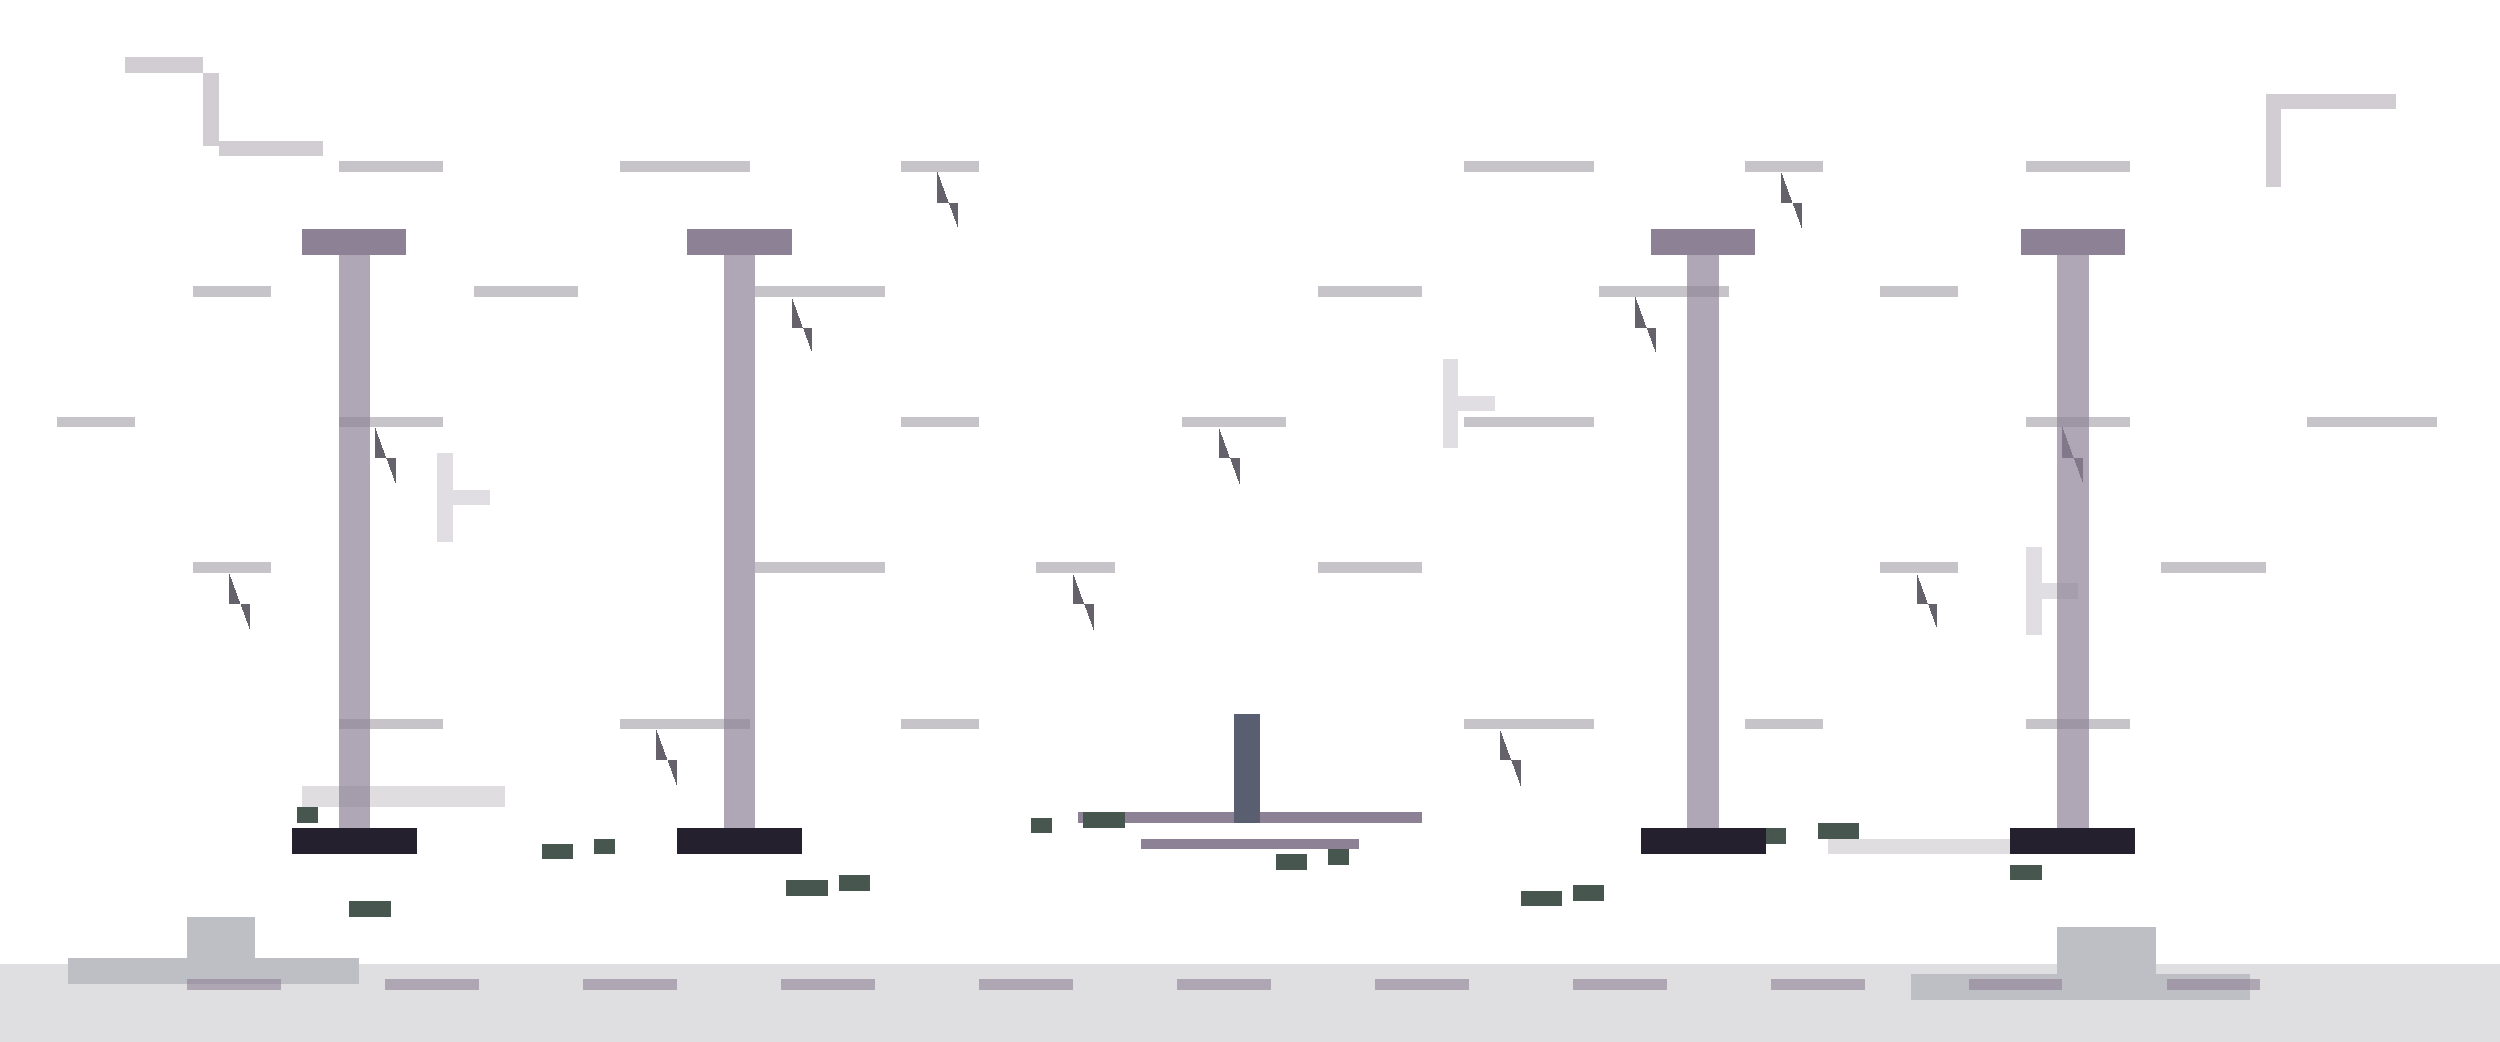
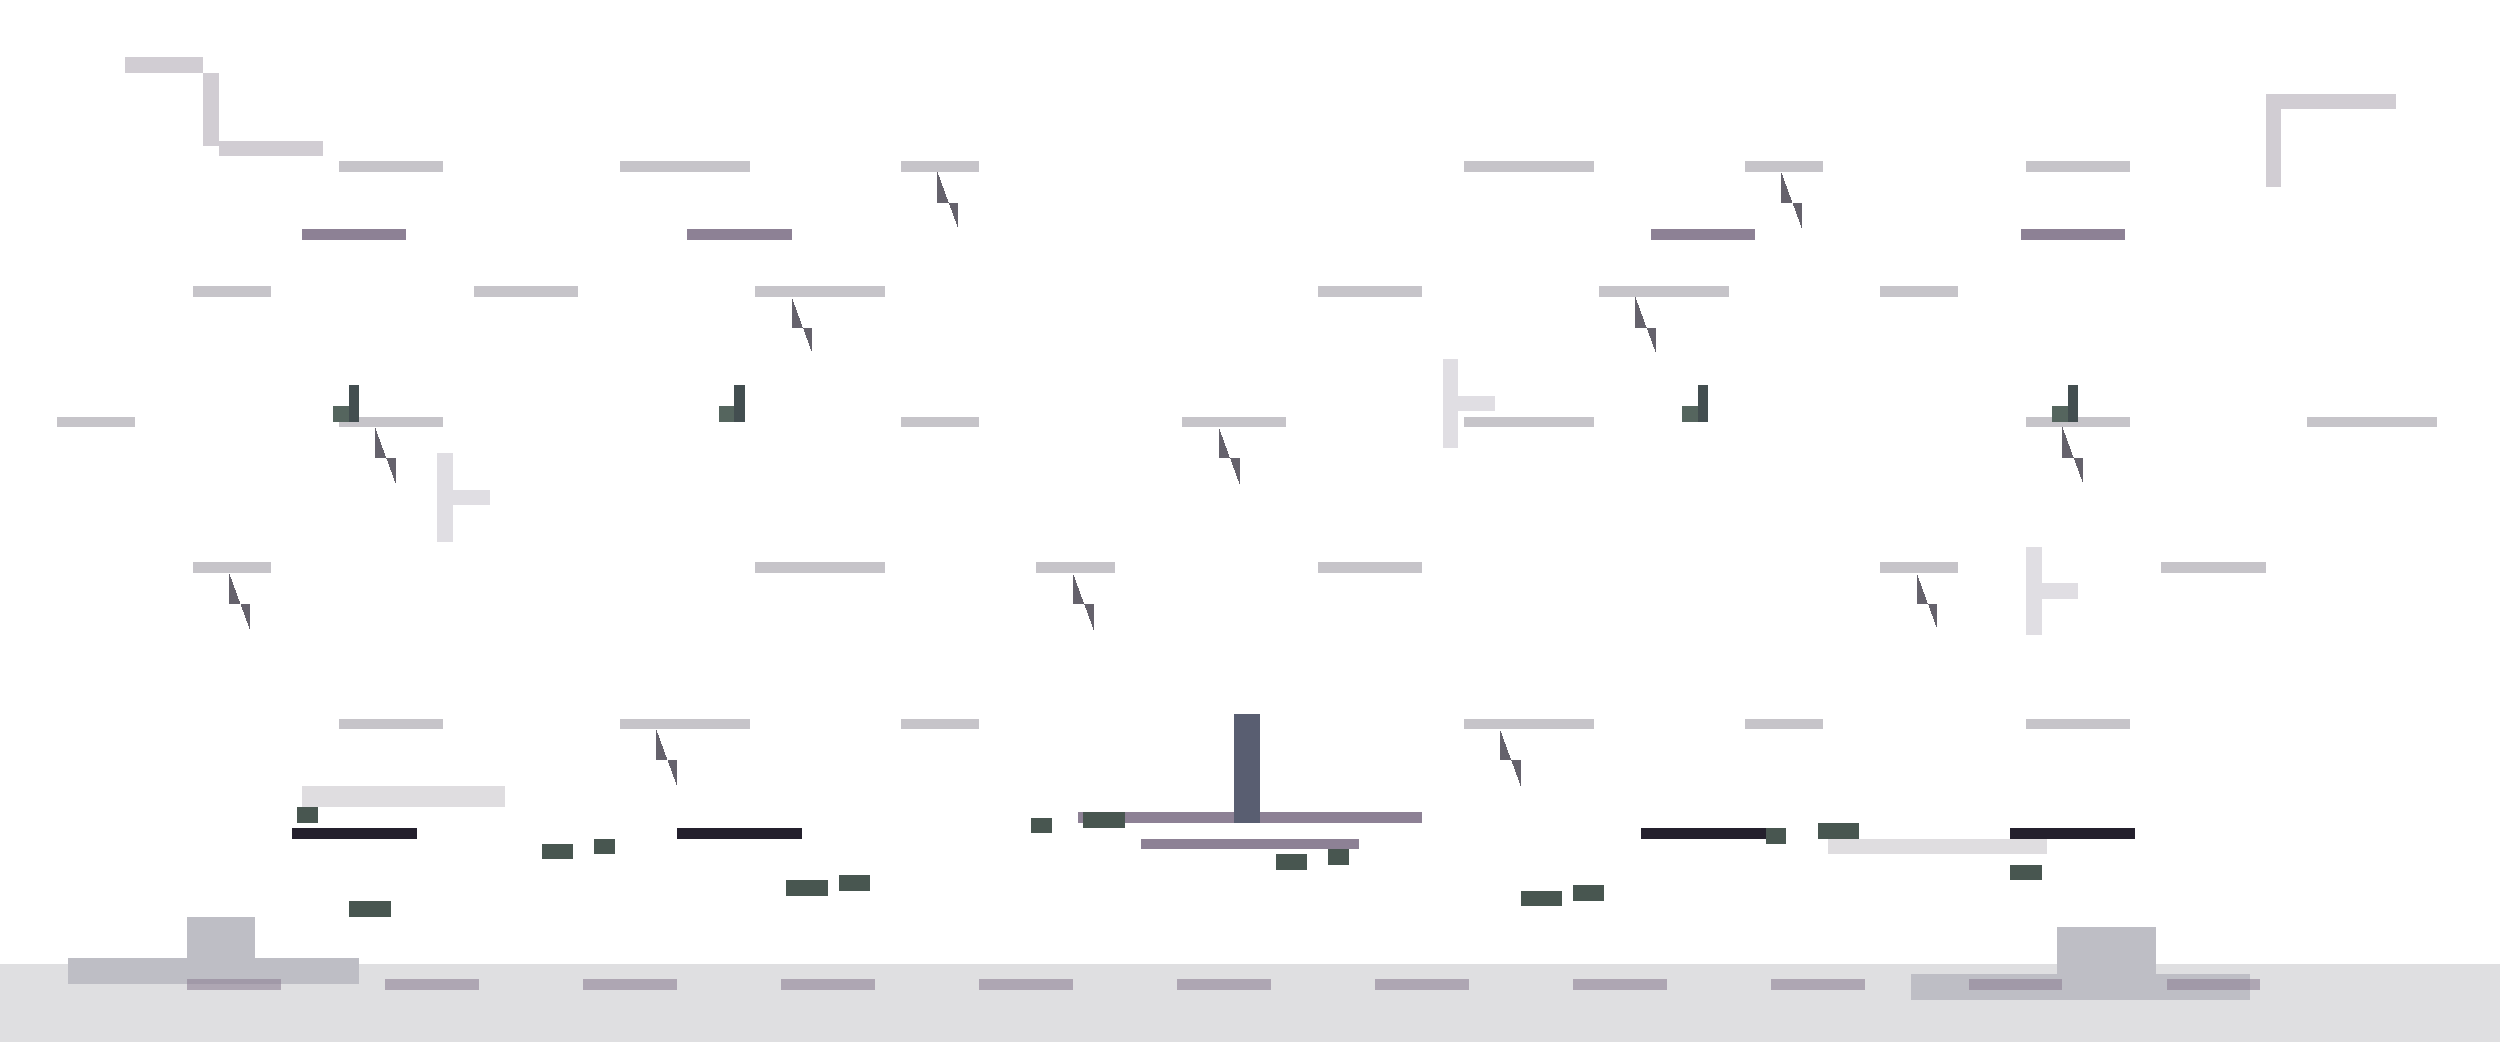
<svg xmlns="http://www.w3.org/2000/svg" viewBox="0 0 480 200" shape-rendering="crispEdges">
  <g opacity=".35">
    <rect x="0" y="185" width="480" height="15" fill="#11121d" opacity=".38" />
    <path d="M13 184h23v-8h13v8h20v5H13zM367 187h28v-9h19v9h18v5h-65z" fill="#454459" />
    <path d="M24 11h15v3H24zM39 14h3v14h-3zM42 27h20v3H42zM435 18h25v3h-25zM435 21h3v15h-3z" fill="#7a7180" />
    <rect x="58" y="151" width="39" height="4" fill="#7a7180" opacity=".7" />
    <rect x="351" y="161" width="42" height="3" fill="#7a7180" opacity=".7" />
    <path d="M84 87h3v7h7v3h-7v7h-3z" fill="#777082" opacity=".65" />
    <path d="M389 105h3v7h7v3h-7v7h-3z" fill="#777082" opacity=".65" />
    <path d="M277 69h3v7h7v3h-7v7h-3z" fill="#777082" opacity=".65" />
  </g>
  <rect x="65" y="31" width="20" height="2" fill="#575262" opacity=".34" />
  <rect x="119" y="31" width="25" height="2" fill="#575262" opacity=".34" />
  <rect x="173" y="31" width="15" height="2" fill="#575262" opacity=".34" />
  <path d="M180 33v6h4v5" fill="#24202d" opacity=".7" />
  <rect x="281" y="31" width="25" height="2" fill="#575262" opacity=".34" />
  <rect x="335" y="31" width="15" height="2" fill="#575262" opacity=".34" />
  <path d="M342 33v6h4v5" fill="#24202d" opacity=".7" />
  <rect x="389" y="31" width="20" height="2" fill="#575262" opacity=".34" />
  <rect x="37" y="55" width="15" height="2" fill="#575262" opacity=".34" />
  <rect x="91" y="55" width="20" height="2" fill="#575262" opacity=".34" />
  <rect x="145" y="55" width="25" height="2" fill="#575262" opacity=".34" />
  <path d="M152 57v6h4v5" fill="#24202d" opacity=".7" />
  <rect x="253" y="55" width="20" height="2" fill="#575262" opacity=".34" />
  <rect x="307" y="55" width="25" height="2" fill="#575262" opacity=".34" />
  <path d="M314 57v6h4v5" fill="#24202d" opacity=".7" />
  <rect x="361" y="55" width="15" height="2" fill="#575262" opacity=".34" />
  <rect x="11" y="80" width="15" height="2" fill="#575262" opacity=".34" />
  <rect x="65" y="80" width="20" height="2" fill="#575262" opacity=".34" />
  <path d="M72 82v6h4v5" fill="#24202d" opacity=".7" />
  <rect x="173" y="80" width="15" height="2" fill="#575262" opacity=".34" />
  <rect x="227" y="80" width="20" height="2" fill="#575262" opacity=".34" />
  <path d="M234 82v6h4v5" fill="#24202d" opacity=".7" />
  <rect x="281" y="80" width="25" height="2" fill="#575262" opacity=".34" />
  <rect x="389" y="80" width="20" height="2" fill="#575262" opacity=".34" />
  <path d="M396 82v6h4v5" fill="#24202d" opacity=".7" />
  <rect x="443" y="80" width="25" height="2" fill="#575262" opacity=".34" />
  <rect x="37" y="108" width="15" height="2" fill="#575262" opacity=".34" />
  <path d="M44 110v6h4v5" fill="#24202d" opacity=".7" />
  <rect x="145" y="108" width="25" height="2" fill="#575262" opacity=".34" />
  <rect x="199" y="108" width="15" height="2" fill="#575262" opacity=".34" />
  <path d="M206 110v6h4v5" fill="#24202d" opacity=".7" />
  <rect x="253" y="108" width="20" height="2" fill="#575262" opacity=".34" />
  <rect x="361" y="108" width="15" height="2" fill="#575262" opacity=".34" />
  <path d="M368 110v6h4v5" fill="#24202d" opacity=".7" />
  <rect x="415" y="108" width="20" height="2" fill="#575262" opacity=".34" />
  <rect x="65" y="138" width="20" height="2" fill="#575262" opacity=".34" />
  <rect x="119" y="138" width="25" height="2" fill="#575262" opacity=".34" />
  <path d="M126 140v6h4v5" fill="#24202d" opacity=".7" />
  <rect x="173" y="138" width="15" height="2" fill="#575262" opacity=".34" />
  <rect x="281" y="138" width="25" height="2" fill="#575262" opacity=".34" />
  <path d="M288 140v6h4v5" fill="#24202d" opacity=".7" />
  <rect x="335" y="138" width="15" height="2" fill="#575262" opacity=".34" />
  <rect x="389" y="138" width="20" height="2" fill="#575262" opacity=".34" />
  <rect x="36" y="188" width="18" height="2" fill="#8d8195" opacity=".6" />
  <rect x="74" y="188" width="18" height="2" fill="#8d8195" opacity=".6" />
  <rect x="112" y="188" width="18" height="2" fill="#8d8195" opacity=".6" />
  <rect x="150" y="188" width="18" height="2" fill="#8d8195" opacity=".6" />
  <rect x="188" y="188" width="18" height="2" fill="#8d8195" opacity=".6" />
  <rect x="226" y="188" width="18" height="2" fill="#8d8195" opacity=".6" />
  <rect x="264" y="188" width="18" height="2" fill="#8d8195" opacity=".6" />
  <rect x="302" y="188" width="18" height="2" fill="#8d8195" opacity=".6" />
  <rect x="340" y="188" width="18" height="2" fill="#8d8195" opacity=".6" />
  <rect x="378" y="188" width="18" height="2" fill="#8d8195" opacity=".6" />
  <rect x="416" y="188" width="18" height="2" fill="#8d8195" opacity=".6" />
-   <rect x="65" y="47" width="6" height="113" fill="#8d8195" opacity=".7" />
-   <rect x="58" y="44" width="20" height="5" fill="#8d8195" />
-   <rect x="56" y="159" width="24" height="5" fill="#24202d" />
-   <rect x="139" y="47" width="6" height="113" fill="#8d8195" opacity=".7" />
-   <rect x="132" y="44" width="20" height="5" fill="#8d8195" />
-   <rect x="130" y="159" width="24" height="5" fill="#24202d" />
-   <rect x="324" y="47" width="6" height="113" fill="#8d8195" opacity=".7" />
-   <rect x="317" y="44" width="20" height="5" fill="#8d8195" />
-   <rect x="315" y="159" width="24" height="5" fill="#24202d" />
-   <rect x="395" y="47" width="6" height="113" fill="#8d8195" opacity=".7" />
-   <rect x="388" y="44" width="20" height="5" fill="#8d8195" />
-   <rect x="386" y="159" width="24" height="5" fill="#24202d" />
+   <rect x="58" y="44" width="20" height="2" fill="#8d8195" />
+   <rect x="56" y="159" width="24" height="2" fill="#24202d" />
+   <rect x="67" y="74" width="2" height="7" fill="#434e50" />
+   <rect x="64" y="78" width="3" height="3" fill="#55655e" />
+   <rect x="132" y="44" width="20" height="2" fill="#8d8195" />
+   <rect x="130" y="159" width="24" height="2" fill="#24202d" />
+   <rect x="141" y="74" width="2" height="7" fill="#434e50" />
+   <rect x="138" y="78" width="3" height="3" fill="#55655e" />
+   <rect x="317" y="44" width="20" height="2" fill="#8d8195" />
+   <rect x="315" y="159" width="24" height="2" fill="#24202d" />
+   <rect x="326" y="74" width="2" height="7" fill="#434e50" />
+   <rect x="323" y="78" width="3" height="3" fill="#55655e" />
+   <rect x="388" y="44" width="20" height="2" fill="#8d8195" />
+   <rect x="386" y="159" width="24" height="2" fill="#24202d" />
+   <rect x="397" y="74" width="2" height="7" fill="#434e50" />
+   <rect x="394" y="78" width="3" height="3" fill="#55655e" />
  <path d="M207 156h66v2h-66zM219 161h42v2h-42z" fill="#8d8195" />
  <rect x="237" y="137" width="5" height="21" fill="#595e71" />
  <rect x="57" y="155" width="4" height="3" fill="#485650" />
  <rect x="104" y="162" width="6" height="3" fill="#485650" />
  <rect x="151" y="169" width="8" height="3" fill="#485650" />
  <rect x="198" y="157" width="4" height="3" fill="#485650" />
  <rect x="245" y="164" width="6" height="3" fill="#485650" />
  <rect x="292" y="171" width="8" height="3" fill="#485650" />
  <rect x="339" y="159" width="4" height="3" fill="#485650" />
  <rect x="386" y="166" width="6" height="3" fill="#485650" />
  <rect x="67" y="173" width="8" height="3" fill="#485650" />
  <rect x="114" y="161" width="4" height="3" fill="#485650" />
  <rect x="161" y="168" width="6" height="3" fill="#485650" />
  <rect x="208" y="156" width="8" height="3" fill="#485650" />
  <rect x="255" y="163" width="4" height="3" fill="#485650" />
  <rect x="302" y="170" width="6" height="3" fill="#485650" />
  <rect x="349" y="158" width="8" height="3" fill="#485650" />
</svg>
